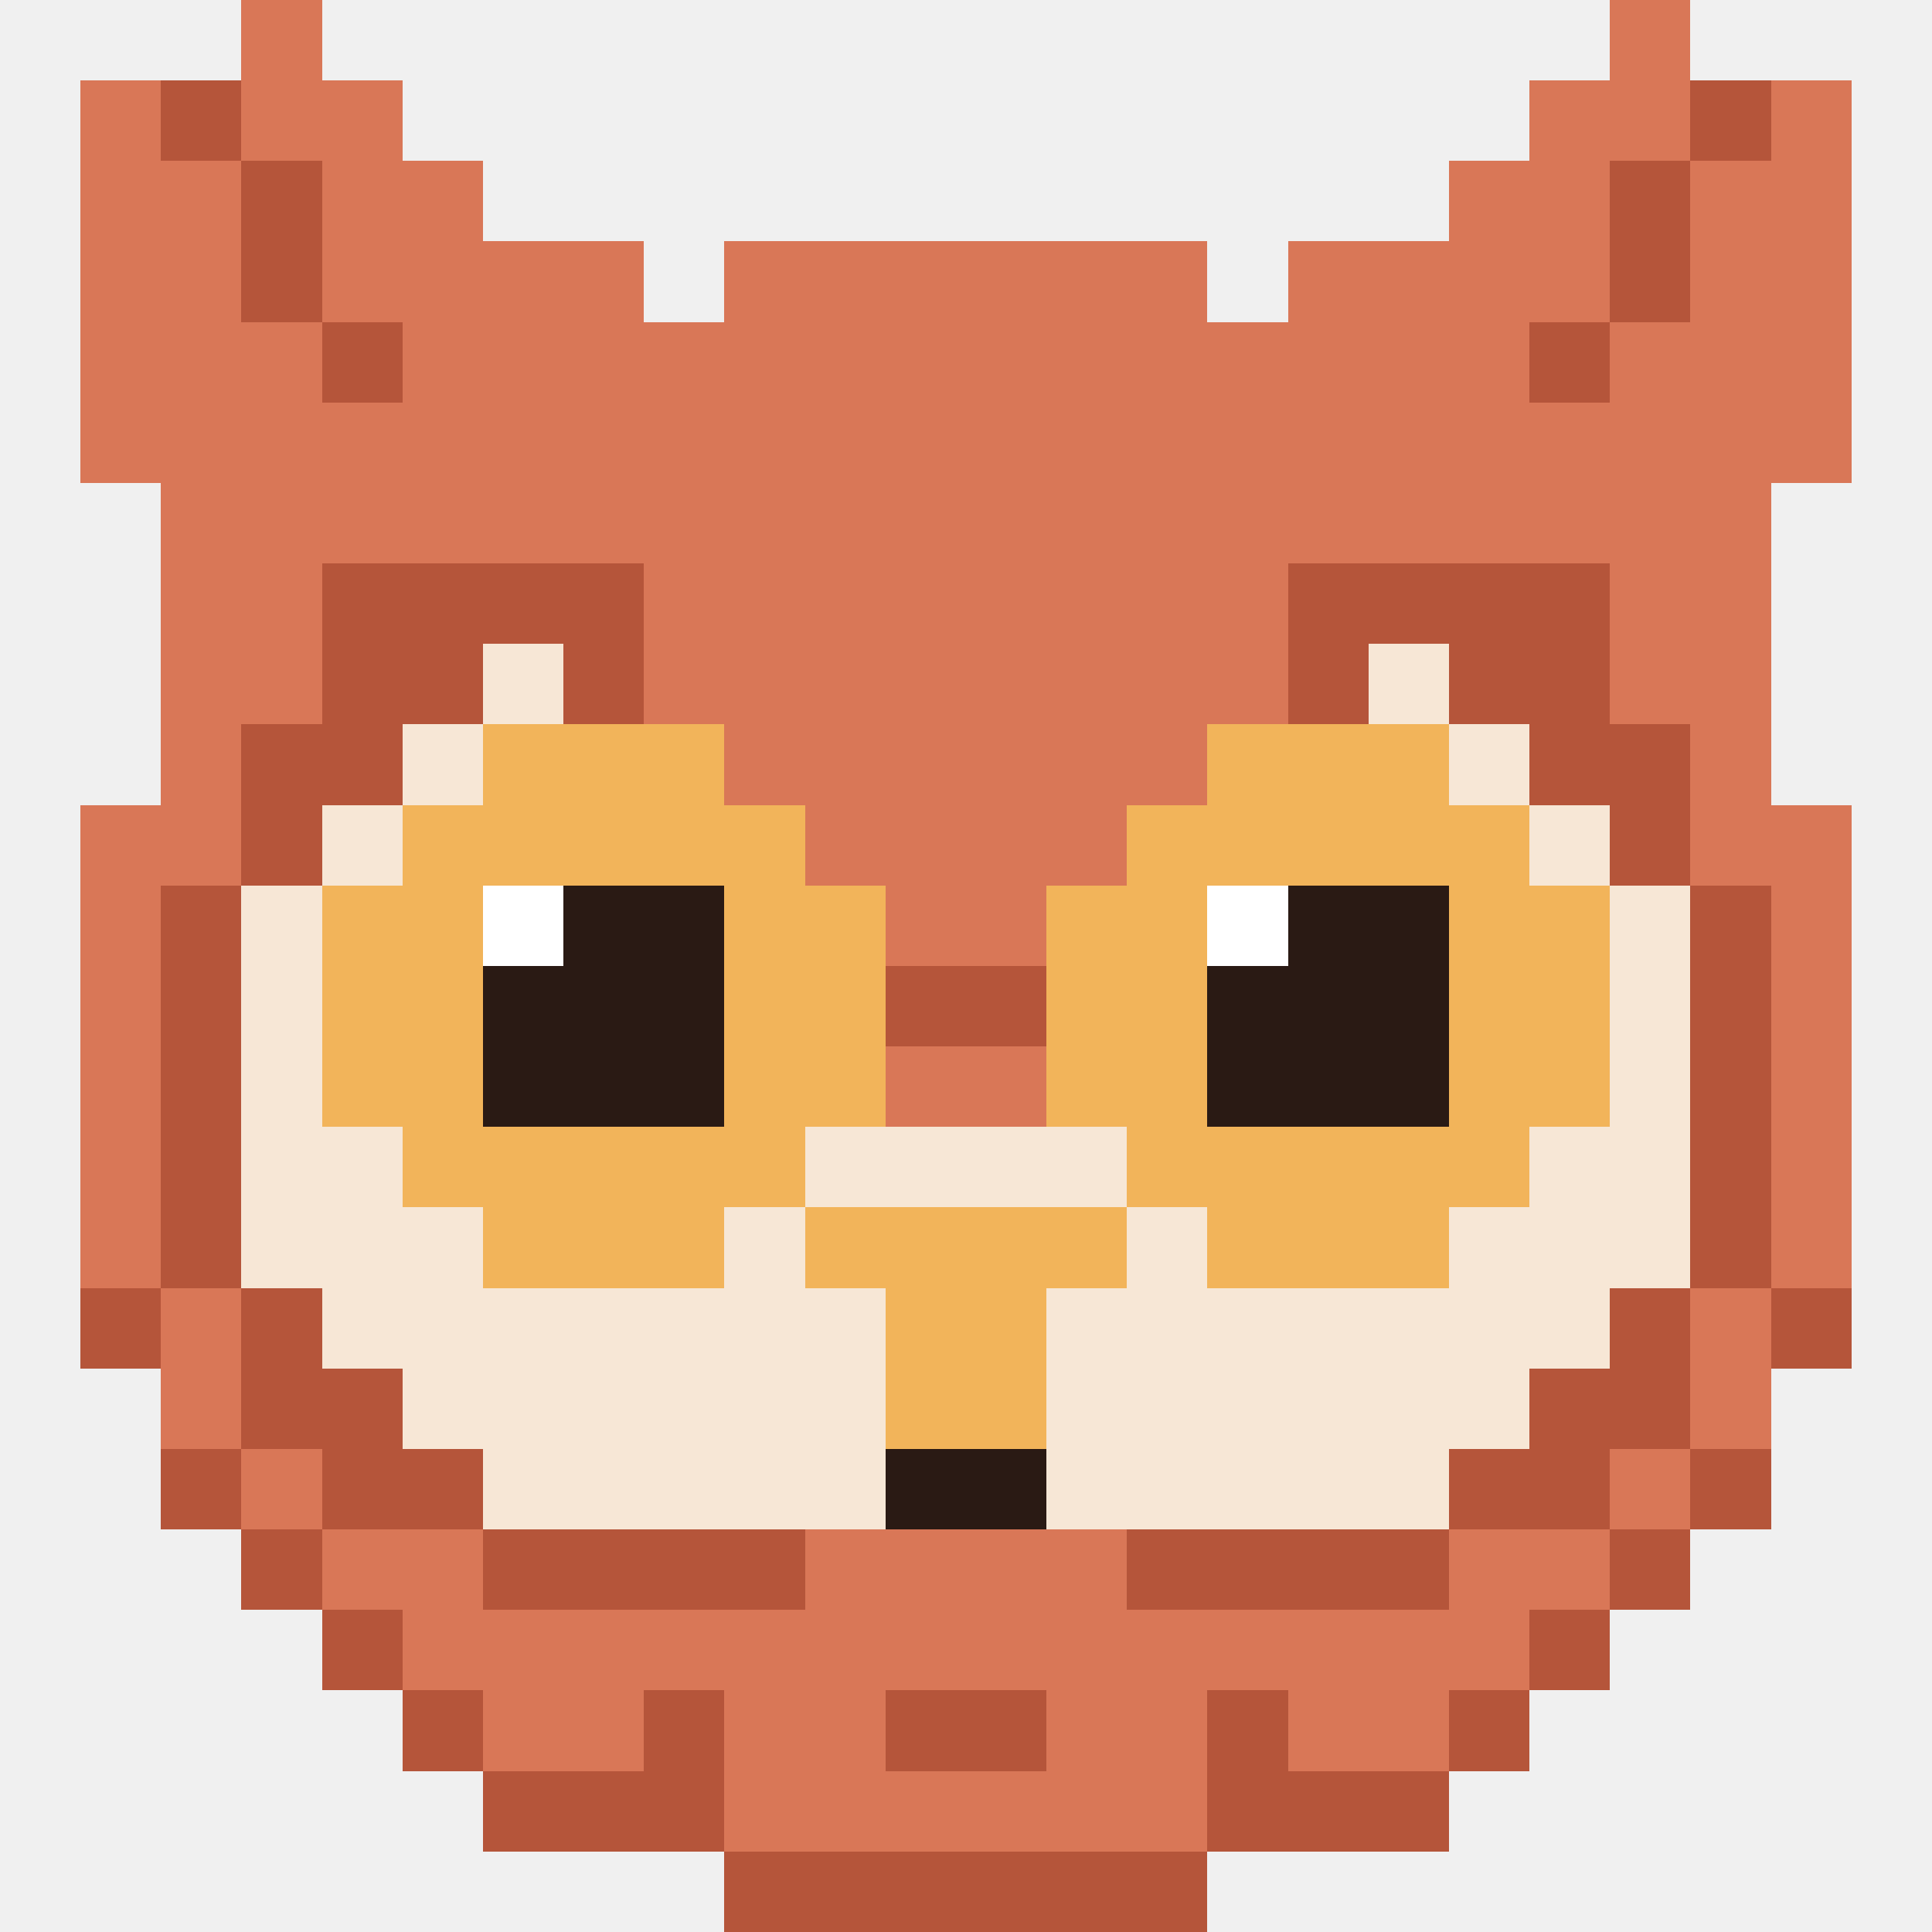
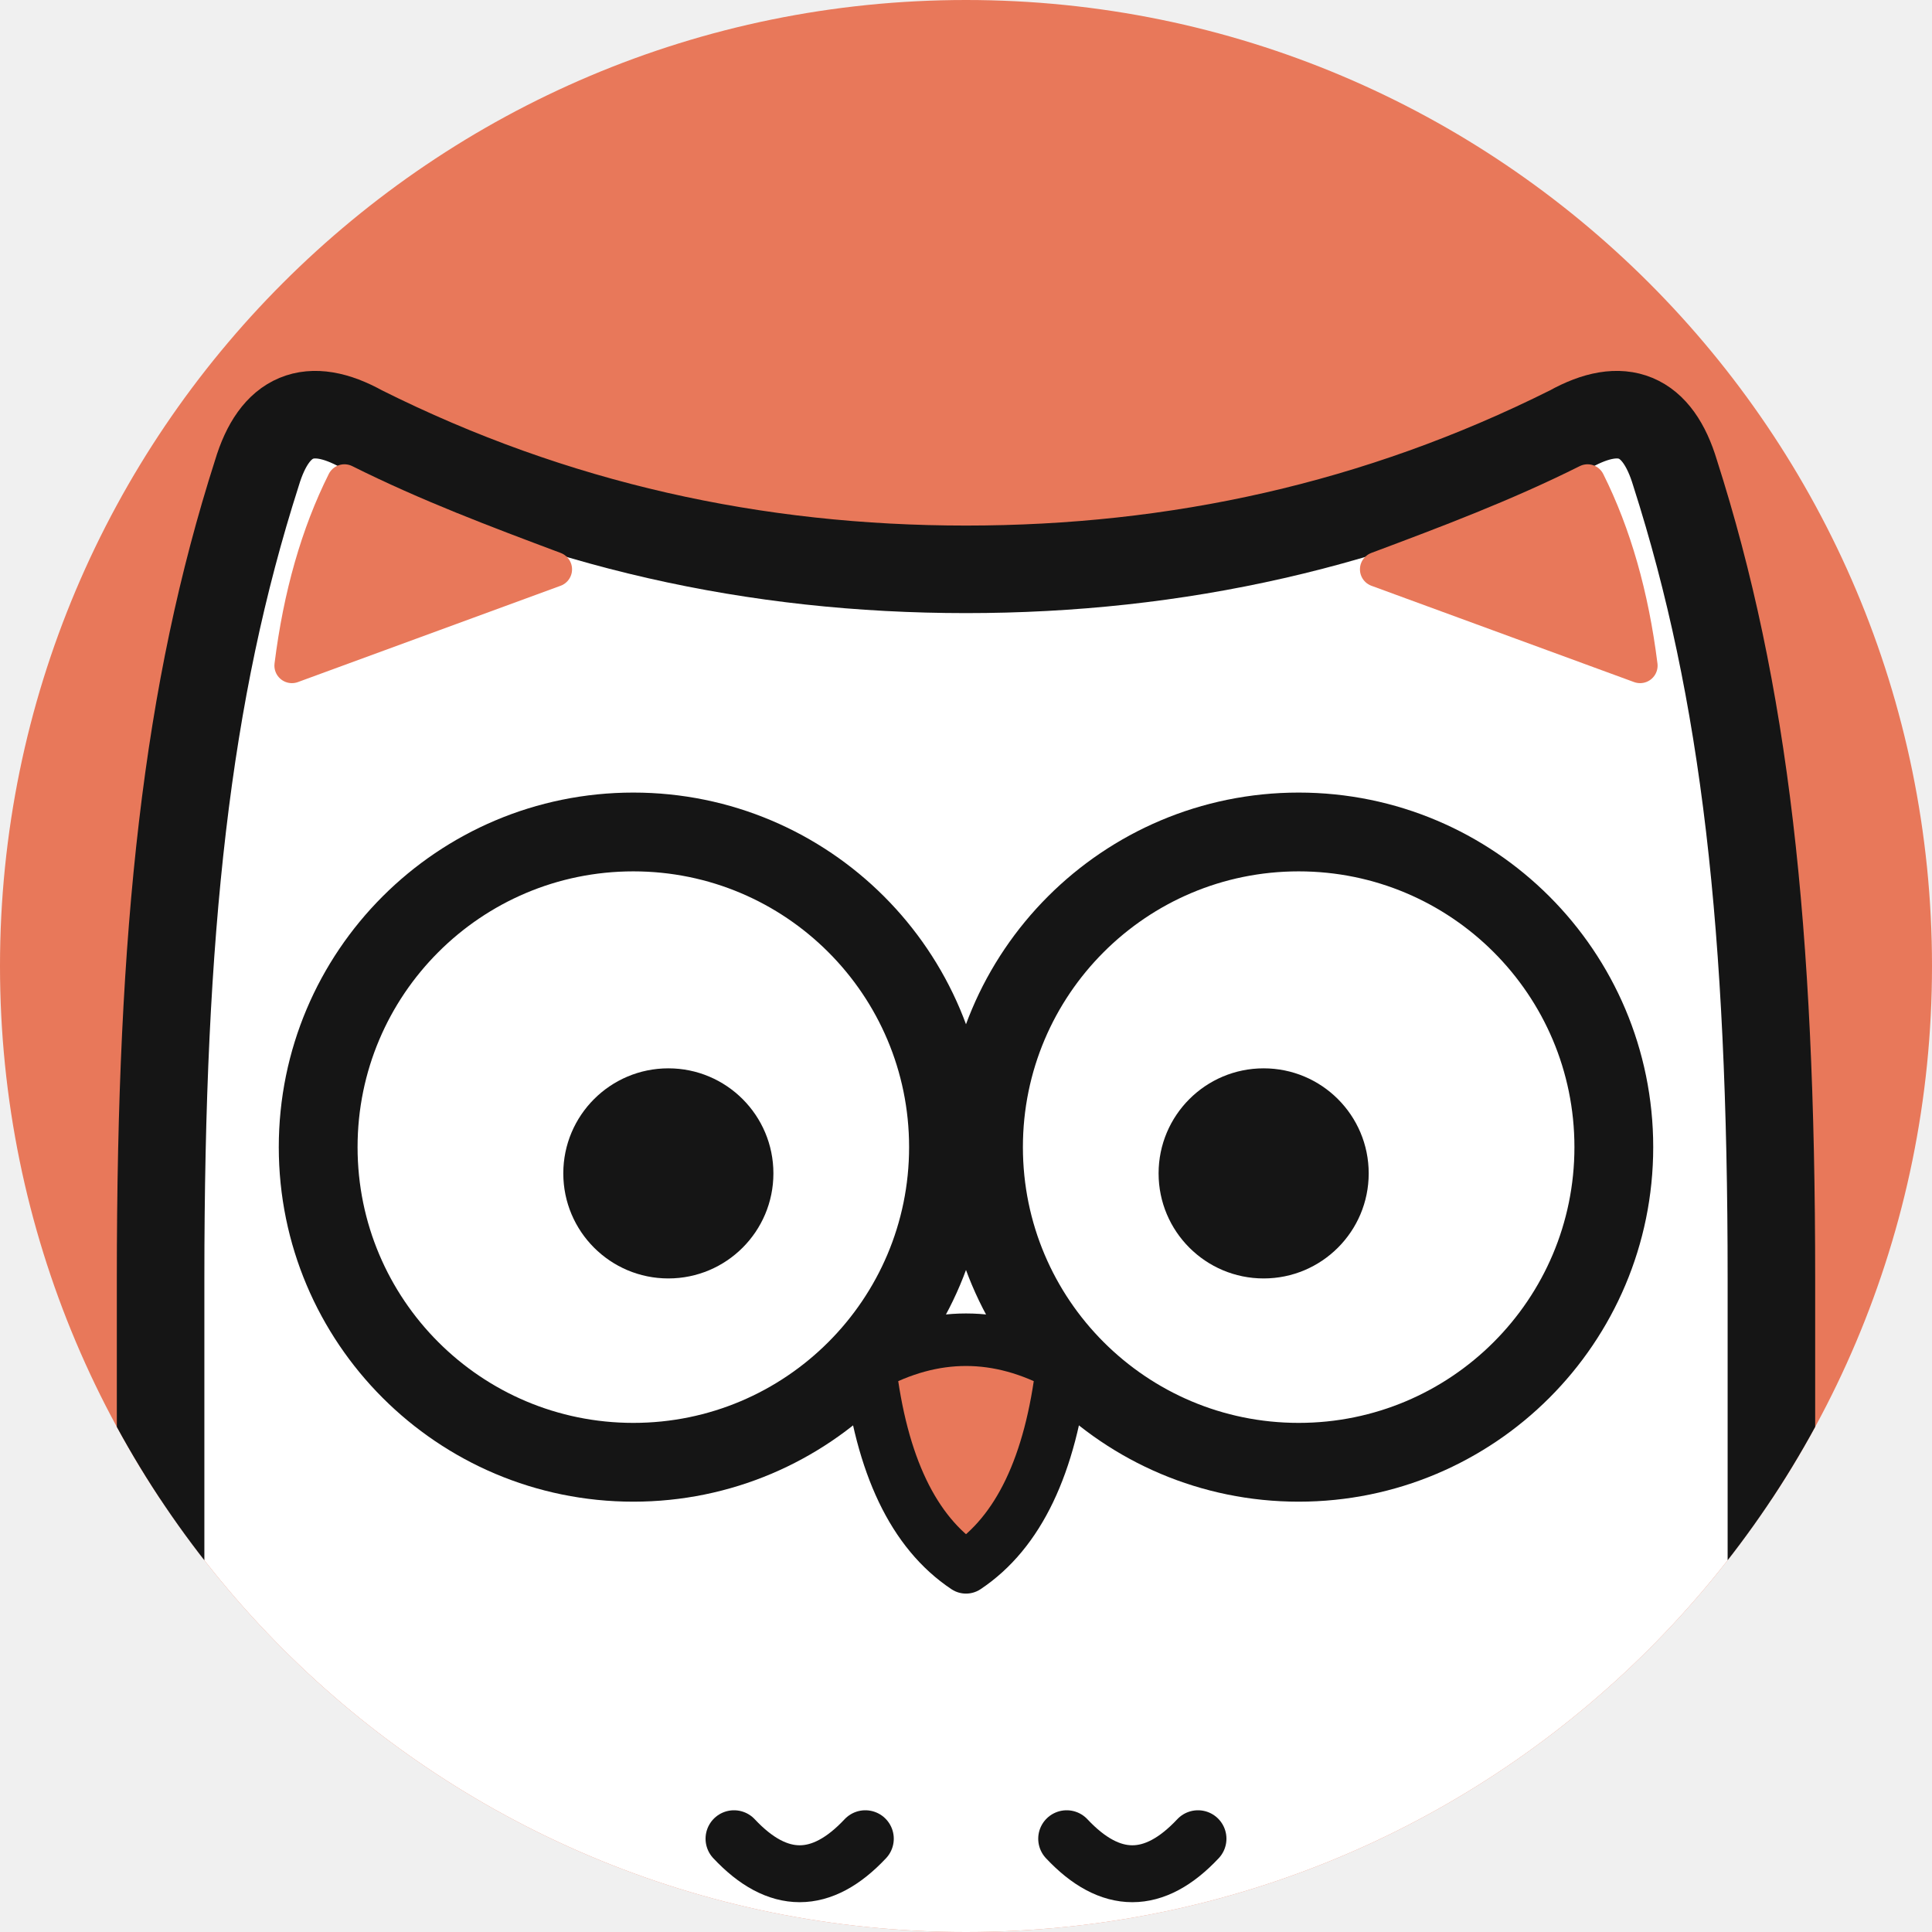
- <svg xmlns="http://www.w3.org/2000/svg" viewBox="0 0 24 24" shape-rendering="crispEdges">
-   <path fill="#2A1A14" d="M7 11h2v1h-2zM16 11h2v1h-2zM6 12h3v1h-3zM15 12h3v1h-3zM6 13h3v1h-3zM15 13h3v1h-3zM11 18h2v1h-2z" />
-   <path fill="#B5553A" d="M2 1h1v1h-1zM21 1h1v1h-1zM3 2h1v1h-1zM20 2h1v1h-1zM3 3h1v1h-1zM20 3h1v1h-1zM4 4h1v1h-1zM19 4h1v1h-1zM4 7h4v1h-4zM16 7h4v1h-4zM4 8h2v1h-2zM7 8h1v1h-1zM16 8h1v1h-1zM18 8h2v1h-2zM3 9h2v1h-2zM19 9h2v1h-2zM3 10h1v1h-1zM20 10h1v1h-1zM2 11h1v1h-1zM21 11h1v1h-1zM2 12h1v1h-1zM11 12h2v1h-2zM21 12h1v1h-1zM2 13h1v1h-1zM21 13h1v1h-1zM2 14h1v1h-1zM21 14h1v1h-1zM2 15h1v1h-1zM21 15h1v1h-1zM1 16h1v1h-1zM3 16h1v1h-1zM20 16h1v1h-1zM22 16h1v1h-1zM3 17h2v1h-2zM19 17h2v1h-2zM2 18h1v1h-1zM4 18h2v1h-2zM18 18h2v1h-2zM21 18h1v1h-1zM3 19h1v1h-1zM6 19h4v1h-4zM14 19h4v1h-4zM20 19h1v1h-1zM4 20h1v1h-1zM19 20h1v1h-1zM5 21h1v1h-1zM8 21h1v1h-1zM11 21h2v1h-2zM15 21h1v1h-1zM18 21h1v1h-1zM6 22h3v1h-3zM15 22h3v1h-3zM9 23h6v1h-6z" />
-   <path fill="#D97757" d="M3 0h1v1h-1zM20 0h1v1h-1zM1 1h1v1h-1zM3 1h2v1h-2zM19 1h2v1h-2zM22 1h1v1h-1zM1 2h2v1h-2zM4 2h2v1h-2zM18 2h2v1h-2zM21 2h2v1h-2zM1 3h2v1h-2zM4 3h4v1h-4zM9 3h6v1h-6zM16 3h4v1h-4zM21 3h2v1h-2zM1 4h3v1h-3zM5 4h14v1h-14zM20 4h3v1h-3zM1 5h22v1h-22zM2 6h20v1h-20zM2 7h2v1h-2zM8 7h8v1h-8zM20 7h2v1h-2zM2 8h2v1h-2zM8 8h8v1h-8zM20 8h2v1h-2zM2 9h1v1h-1zM9 9h6v1h-6zM21 9h1v1h-1zM1 10h2v1h-2zM10 10h4v1h-4zM21 10h2v1h-2zM1 11h1v1h-1zM11 11h2v1h-2zM22 11h1v1h-1zM1 12h1v1h-1zM22 12h1v1h-1zM1 13h1v1h-1zM11 13h2v1h-2zM22 13h1v1h-1zM1 14h1v1h-1zM22 14h1v1h-1zM1 15h1v1h-1zM22 15h1v1h-1zM2 16h1v1h-1zM21 16h1v1h-1zM2 17h1v1h-1zM21 17h1v1h-1zM3 18h1v1h-1zM20 18h1v1h-1zM4 19h2v1h-2zM10 19h4v1h-4zM18 19h2v1h-2zM5 20h14v1h-14zM6 21h2v1h-2zM9 21h2v1h-2zM13 21h2v1h-2zM16 21h2v1h-2zM9 22h6v1h-6z" />
-   <path fill="#F2B45A" d="M6 9h3v1h-3zM15 9h3v1h-3zM5 10h5v1h-5zM14 10h5v1h-5zM4 11h2v1h-2zM9 11h2v1h-2zM13 11h2v1h-2zM18 11h2v1h-2zM4 12h2v1h-2zM9 12h2v1h-2zM13 12h2v1h-2zM18 12h2v1h-2zM4 13h2v1h-2zM9 13h2v1h-2zM13 13h2v1h-2zM18 13h2v1h-2zM5 14h5v1h-5zM14 14h5v1h-5zM6 15h3v1h-3zM10 15h4v1h-4zM15 15h3v1h-3zM11 16h2v1h-2zM11 17h2v1h-2z" />
-   <path fill="#F7E7D6" d="M6 8h1v1h-1zM17 8h1v1h-1zM5 9h1v1h-1zM18 9h1v1h-1zM4 10h1v1h-1zM19 10h1v1h-1zM3 11h1v1h-1zM20 11h1v1h-1zM3 12h1v1h-1zM20 12h1v1h-1zM3 13h1v1h-1zM20 13h1v1h-1zM3 14h2v1h-2zM10 14h4v1h-4zM19 14h2v1h-2zM3 15h3v1h-3zM9 15h1v1h-1zM14 15h1v1h-1zM18 15h3v1h-3zM4 16h7v1h-7zM13 16h7v1h-7zM5 17h6v1h-6zM13 17h6v1h-6zM6 18h5v1h-5zM13 18h5v1h-5z" />
-   <path fill="#FFFFFF" d="M6 11h1v1h-1zM15 11h1v1h-1z" />
+ <svg xmlns="http://www.w3.org/2000/svg" viewBox="0 0 512 512">
+   <defs>
+     <clipPath id="c">
+       <circle cx="256" cy="256" r="256" />
+     </clipPath>
+   </defs>
+   <g clip-path="url(#c)">
+     <rect width="512" height="512" fill="#E8785A" />
+     <g transform="translate(256 304) rotate(0) scale(1.16) translate(-256 -270)">
+       <path d="M72 620 L72 300 C72 220 78 166 94 116 Q100 96 118 106 C162 128 208 138 256 138 C304 138 350 128 394 106 Q412 96 418 116 C434 166 440 220 440 300 L440 620 Z" fill="#fff" stroke="#151515" stroke-width="20" stroke-linecap="round" stroke-linejoin="round" />
+       <path transform="translate(256 0) scale(1 1) translate(-256 0)" d="M102 160 C104 144 108 130 114 118 C130 126 146 132 162 138 Z" fill="#E8785A" stroke="#E8785A" stroke-width="8" stroke-linejoin="round" />
+       <path transform="translate(256 0) scale(-1 1) translate(-256 0)" d="M102 160 C104 144 108 130 114 118 C130 126 146 132 162 138 Z" fill="#E8785A" stroke="#E8785A" stroke-width="8" stroke-linejoin="round" />
+       <path d="M72 404 C112 424 134 476 134 620" fill="none" stroke="#151515" stroke-width="16" stroke-linecap="round" stroke-linejoin="round" />
+       <path d="M440 404 C400 424 378 476 378 620" fill="none" stroke="#151515" stroke-width="16" stroke-linecap="round" stroke-linejoin="round" />
+       <path d="M203 428 q15 16 30 0" fill="none" stroke="#151515" stroke-width="13" stroke-linecap="round" stroke-linejoin="round" />
+       <path d="M279 428 q15 16 30 0" fill="none" stroke="#151515" stroke-width="13" stroke-linecap="round" stroke-linejoin="round" />
+       <path d="M241 468 q15 16 30 0" fill="none" stroke="#151515" stroke-width="13" stroke-linecap="round" stroke-linejoin="round" />
+       <circle cx="180" cy="270" r="72" fill="#fff" stroke="#151515" stroke-width="18" stroke-linecap="round" stroke-linejoin="round" />
+       <circle cx="188" cy="276" r="24" fill="#151515" />
+       <circle cx="332" cy="270" r="72" fill="#fff" stroke="#151515" stroke-width="18" stroke-linecap="round" stroke-linejoin="round" />
+       <circle cx="324" cy="276" r="24" fill="#151515" />
+       <path d="M234 320 Q256 308 278 320 Q274 354 256 366 Q238 354 234 320 Z" fill="#E8785A" stroke="#151515" stroke-width="12" stroke-linecap="round" stroke-linejoin="round" />
+     </g>
+   </g>
</svg>
